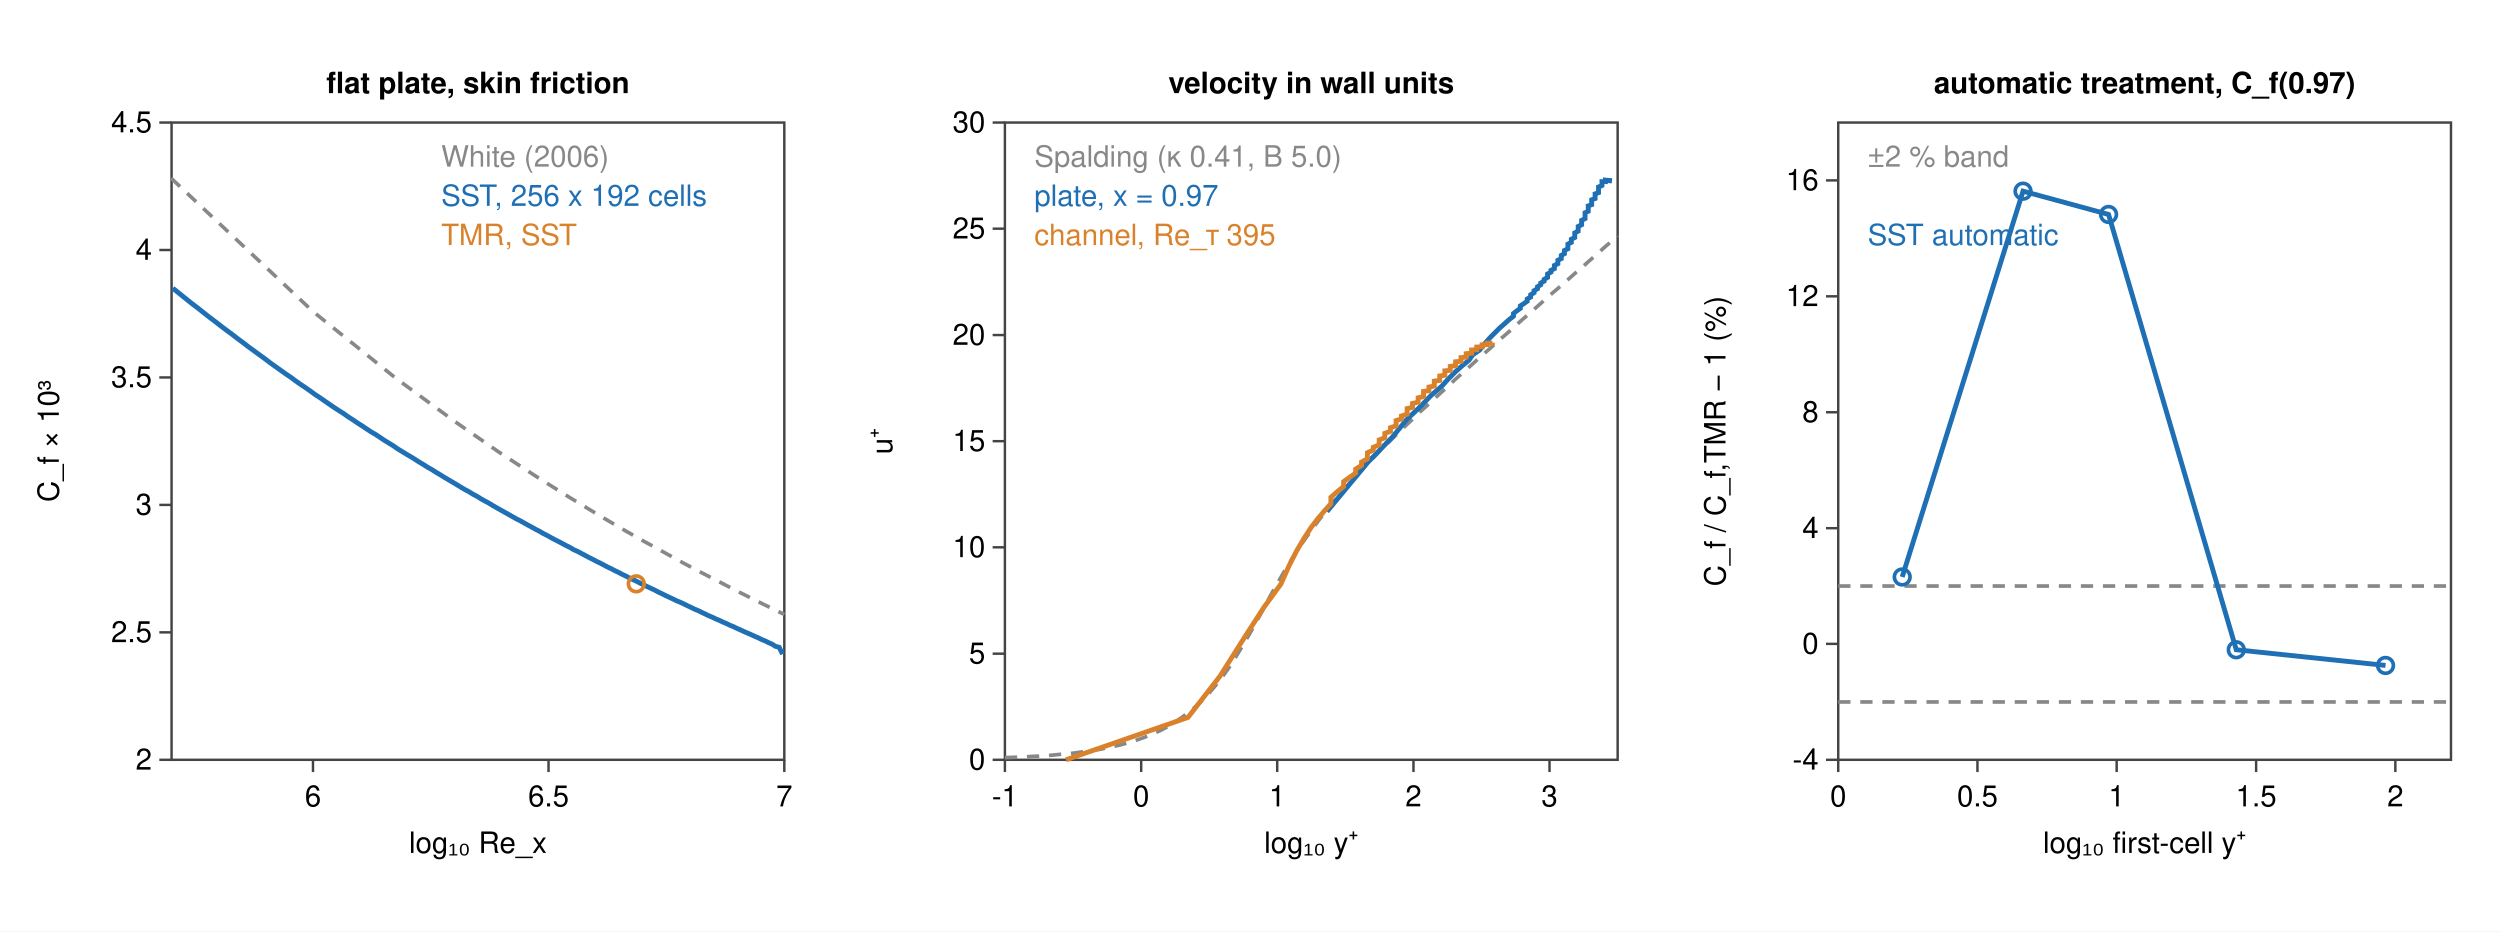
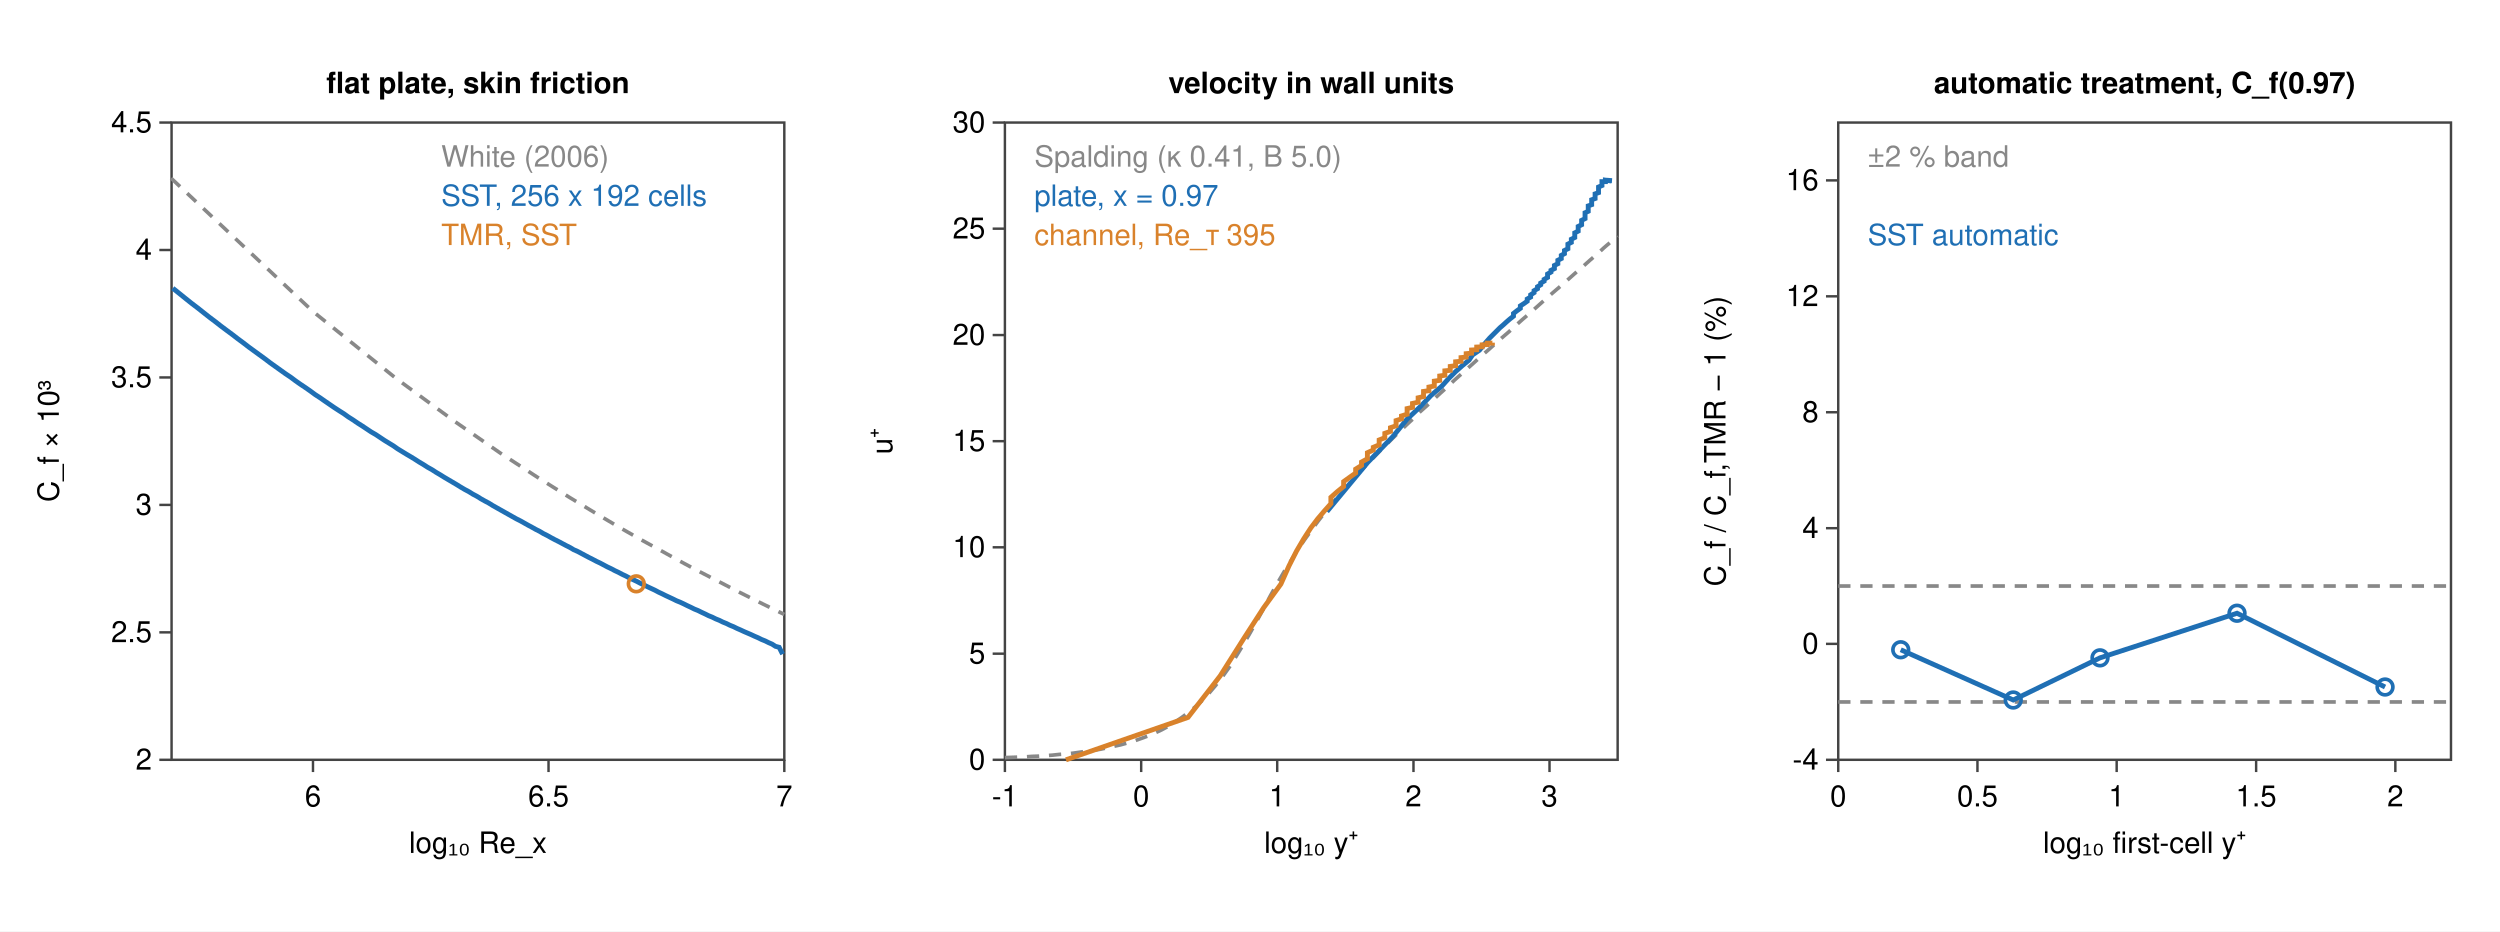
<svg xmlns="http://www.w3.org/2000/svg" viewBox="0 0 1020 380" width="1020" height="380" font-family="Helvetica, Arial, sans-serif" font-size="12">
  <rect width="1020" height="380" fill="white" />
  <rect x="70" y="50" width="250" height="260" fill="none" stroke="#444" />
  <text x="195.0" y="38" text-anchor="middle" font-weight="bold">flat plate, skin friction</text>
  <text x="195.0" y="348" text-anchor="middle">log₁₀ Re_x</text>
  <text transform="translate(24,180.0) rotate(-90)" text-anchor="middle">C_f × 10³</text>
  <line x1="127.7" y1="310" x2="127.7" y2="315" stroke="#444" />
  <text x="127.7" y="329" text-anchor="middle">6</text>
  <line x1="223.8" y1="310" x2="223.8" y2="315" stroke="#444" />
  <text x="223.8" y="329" text-anchor="middle">6.5</text>
  <line x1="320.0" y1="310" x2="320.0" y2="315" stroke="#444" />
  <text x="320.0" y="329" text-anchor="middle">7</text>
  <line x1="65" y1="310.0" x2="70" y2="310.0" stroke="#444" />
  <text x="62" y="314.0" text-anchor="end">2</text>
  <line x1="65" y1="258.0" x2="70" y2="258.0" stroke="#444" />
  <text x="62" y="262.0" text-anchor="end">2.5</text>
  <line x1="65" y1="206.0" x2="70" y2="206.0" stroke="#444" />
  <text x="62" y="210.0" text-anchor="end">3</text>
  <line x1="65" y1="154.0" x2="70" y2="154.0" stroke="#444" />
  <text x="62" y="158.0" text-anchor="end">3.5</text>
  <line x1="65" y1="102.0" x2="70" y2="102.0" stroke="#444" />
  <text x="62" y="106.0" text-anchor="end">4</text>
  <line x1="65" y1="50.0" x2="70" y2="50.0" stroke="#444" />
  <text x="62" y="54.0" text-anchor="end">4.5</text>
  <polyline points="69.8,72.7 127.7,127.1 161.6,154.4 185.6,172.0 204.2,184.9 219.4,194.8 232.3,202.9 243.5,209.7 253.3,215.5 262.1,220.5 270.1,224.9 277.3,228.9 284.0,232.5 290.2,235.7 296.0,238.7 301.4,241.5 306.4,244.0 311.2,246.4 315.7,248.6 320.0,250.7" fill="none" stroke="#888888" stroke-width="1.5" stroke-dasharray="5,4" />
  <text x="180" y="68" fill="#888888">White (2006)</text>
  <polyline points="70.5,117.6 73.0,119.6 75.6,121.7 78.1,123.7 80.6,125.6 83.0,127.5 85.4,129.4 87.8,131.2 90.1,133.0 92.5,134.8 94.8,136.5 97.0,138.2 99.3,139.9 101.5,141.6 103.7,143.2 105.9,144.8 108.1,146.4 110.2,148.0 112.3,149.5 114.4,151.0 116.5,152.5 118.6,153.9 120.6,155.4 122.6,156.8 124.7,158.2 126.7,159.6 128.6,161.0 130.6,162.3 132.6,163.7 134.5,165.0 136.4,166.3 138.4,167.6 140.3,168.8 142.1,170.1 144.0,171.3 145.9,172.6 147.8,173.8 149.6,175.0 151.4,176.2 153.3,177.3 155.1,178.5 156.9,179.7 158.7,180.8 160.5,181.9 162.2,183.1 164.0,184.2 165.8,185.3 167.5,186.3 169.3,187.4 171.0,188.5 172.7,189.5 174.4,190.6 176.2,191.6 177.9,192.7 179.6,193.7 181.2,194.7 182.9,195.7 184.6,196.7 186.3,197.7 187.9,198.7 189.6,199.7 191.3,200.6 192.9,201.6 194.6,202.5 196.2,203.5 197.8,204.4 199.5,205.3 201.1,206.3 202.7,207.2 204.3,208.1 205.9,209.0 207.5,209.9 209.1,210.8 210.7,211.7 212.3,212.5 213.9,213.4 215.5,214.3 217.0,215.1 218.6,216.0 220.2,216.8 221.7,217.7 223.3,218.5 224.9,219.4 226.4,220.2 228.0,221.0 229.5,221.8 231.0,222.6 232.6,223.4 234.1,224.3 235.7,225.0 237.2,225.8 238.7,226.6 240.2,227.4 241.8,228.2 243.3,229.0 244.8,229.7 246.3,230.5 247.8,231.3 249.3,232.0 250.8,232.8 252.3,233.5 253.8,234.3 255.3,235.0 256.8,235.8 258.3,236.5 259.8,237.2 261.3,238.0 262.8,238.7 264.2,239.4 265.7,240.1 267.2,240.8 268.7,241.6 270.2,242.3 271.6,243.0 273.1,243.7 274.6,244.4 276.0,245.1 277.5,245.7 279.0,246.4 280.4,247.1 281.9,247.8 283.3,248.5 284.8,249.1 286.2,249.8 287.7,250.5 289.1,251.2 290.6,251.8 292.0,252.5 293.5,253.1 294.9,253.8 296.4,254.4 297.8,255.1 299.3,255.7 300.7,256.4 302.1,257.0 303.6,257.7 305.0,258.3 306.4,258.9 307.9,259.6 309.3,260.2 310.7,260.9 312.2,261.5 313.6,262.2 315.0,262.8 316.4,263.7 317.9,264.1 319.3,266.9" fill="none" stroke="#1f6fb4" stroke-width="2" />
  <text x="180" y="84" fill="#1f6fb4">SST, 256 x 192 cells</text>
  <circle cx="259.6" cy="238.2" r="3.2" fill="none" stroke="#d9822b" stroke-width="1.5" />
  <text x="180" y="100" fill="#d9822b">TMR, SST</text>
  <rect x="410" y="50" width="250" height="260" fill="none" stroke="#444" />
  <text x="535.0" y="38" text-anchor="middle" font-weight="bold">velocity in wall units</text>
  <text x="535.0" y="348" text-anchor="middle">log₁₀ y⁺</text>
  <text transform="translate(364,180.0) rotate(-90)" text-anchor="middle">u⁺</text>
  <line x1="410.0" y1="310" x2="410.0" y2="315" stroke="#444" />
  <text x="410.0" y="329" text-anchor="middle">-1</text>
  <line x1="465.6" y1="310" x2="465.6" y2="315" stroke="#444" />
  <text x="465.6" y="329" text-anchor="middle">0</text>
  <line x1="521.1" y1="310" x2="521.1" y2="315" stroke="#444" />
  <text x="521.1" y="329" text-anchor="middle">1</text>
  <line x1="576.7" y1="310" x2="576.7" y2="315" stroke="#444" />
  <text x="576.7" y="329" text-anchor="middle">2</text>
  <line x1="632.2" y1="310" x2="632.2" y2="315" stroke="#444" />
  <text x="632.2" y="329" text-anchor="middle">3</text>
  <line x1="405" y1="310.0" x2="410" y2="310.0" stroke="#444" />
  <text x="402" y="314.0" text-anchor="end">0</text>
  <line x1="405" y1="266.7" x2="410" y2="266.7" stroke="#444" />
  <text x="402" y="270.7" text-anchor="end">5</text>
  <line x1="405" y1="223.3" x2="410" y2="223.3" stroke="#444" />
  <text x="402" y="227.3" text-anchor="end">10</text>
  <line x1="405" y1="180.0" x2="410" y2="180.0" stroke="#444" />
  <text x="402" y="184.0" text-anchor="end">15</text>
  <line x1="405" y1="136.7" x2="410" y2="136.7" stroke="#444" />
  <text x="402" y="140.7" text-anchor="end">20</text>
  <line x1="405" y1="93.3" x2="410" y2="93.3" stroke="#444" />
  <text x="402" y="97.3" text-anchor="end">25</text>
  <line x1="405" y1="50.0" x2="410" y2="50.0" stroke="#444" />
  <text x="402" y="54.0" text-anchor="end">30</text>
  <polyline points="410.0,309.1 412.8,309.0 415.6,308.9 418.3,308.8 421.1,308.6 423.9,308.5 426.7,308.3 429.4,308.1 432.2,307.8 435.0,307.6 437.8,307.3 440.6,306.9 443.3,306.5 446.1,306.1 448.9,305.7 451.7,305.1 454.4,304.5 457.2,303.9 460.0,303.1 462.8,302.3 465.6,301.3 468.3,300.3 471.1,299.1 473.9,297.8 476.7,296.3 479.4,294.6 482.2,292.7 485.0,290.6 487.8,288.3 490.6,285.7 493.3,282.8 496.1,279.5 498.9,275.9 501.7,272.0 504.4,267.7 507.2,263.1 510.0,258.3 512.8,253.3 515.6,248.2 518.3,243.1 521.1,238.1 523.9,233.3 526.7,228.8 529.4,224.4 532.2,220.3 535.0,216.4 537.8,212.6 540.6,209.0 543.3,205.6 546.1,202.3 548.9,199.1 551.7,195.9 554.4,192.9 557.2,190.0 560.0,187.1 562.8,184.2 565.6,181.4 568.3,178.7 571.1,176.0 573.9,173.3 576.7,170.7 579.4,168.0 582.2,165.5 585.0,162.9 587.8,160.3 590.6,157.8 593.3,155.2 596.1,152.7 598.9,150.2 601.7,147.7 604.4,145.2 607.2,142.8 610.0,140.3 612.8,137.8 615.6,135.4 618.3,132.9 621.1,130.4 623.9,128.0 626.7,125.5 629.4,123.1 632.2,120.6 635.0,118.2 637.8,115.8 640.6,113.3 643.3,110.9 646.1,108.5 648.9,106.0 651.7,103.6 654.4,101.1 657.2,98.7 660.0,96.3" fill="none" stroke="#888888" stroke-width="1.5" stroke-dasharray="5,4" />
  <text x="422" y="68" fill="#888888">Spalding (κ 0.41, B 5.0)</text>
  <polyline points="541.4,208.7 558.0,188.7 568.2,178.2 574.0,171.1 579.7,165.7 583.9,161.3 588.2,157.6 591.0,154.5 593.8,151.7 596.6,149.2 599.4,146.9 600.8,144.8 603.6,142.9 605.0,141.2 606.4,139.5 607.8,137.9 609.2,136.5 610.6,135.1 612.0,133.7 613.4,132.5 614.7,131.3 616.1,130.1 617.5,129.0 617.5,127.9 618.9,126.8 620.3,125.8 620.3,124.8 621.7,123.9 623.1,122.9 623.1,122.0 624.5,121.2 624.5,120.3 625.9,119.4 625.9,118.6 627.3,117.8 627.3,117.0 628.6,116.2 628.6,115.5 630.0,114.7 630.0,114.0 631.4,113.2 631.4,112.5 631.4,111.8 632.8,111.0 632.8,110.3 634.2,109.6 634.2,108.9 634.2,108.3 635.6,107.6 635.6,106.9 635.6,106.2 637.0,105.5 637.0,104.9 637.0,104.2 638.3,103.5 638.3,102.9 638.3,102.2 639.7,101.5 639.7,100.9 639.7,100.2 639.7,99.6 641.1,98.9 641.1,98.3 641.1,97.6 642.5,96.9 642.5,96.3 642.5,95.6 642.5,95.0 643.9,94.3 643.9,93.7 643.9,93.0 643.9,92.4 645.3,91.7 645.3,91.1 645.3,90.5 645.3,89.9 646.7,89.2 646.7,88.6 646.7,88.0 646.7,87.4 646.7,86.8 648.0,86.2 648.0,85.7 648.0,85.1 648.0,84.6 648.0,84.0 649.4,83.5 649.4,83.0 649.4,82.5 649.4,82.0 649.4,81.5 650.8,81.0 650.8,80.5 650.8,80.1 650.8,79.6 650.8,79.1 652.2,78.6 652.2,78.1 652.2,77.7 652.2,77.2 652.2,76.8 652.2,76.3 653.6,75.7 653.6,75.4 653.6,75.1 653.6,74.8 653.6,74.5 653.6,74.1 655.0,74.1 655.0,74.0 655.0,73.8 655.0,73.7 655.0,73.6 655.0,73.5 656.4,73.7 656.4,73.7 656.4,73.7 656.4,73.7 656.4,73.6 656.4,73.6 656.4,73.6 657.7,73.7 657.7,73.7 657.7,73.7 657.7,73.7 657.7,73.7 657.7,73.7 657.7,73.7" fill="none" stroke="#1f6fb4" stroke-width="2" />
  <text x="422" y="84" fill="#1f6fb4">plate, x = 0.97</text>
  <polyline points="434.9,310.0 484.7,292.7 497.8,275.8 507.6,260.3 515.6,247.9 522.6,238.3 525.9,230.9 529.0,224.8 532.0,219.7 534.8,215.4 537.6,211.7 540.4,208.4 543.0,205.5 543.0,202.9 545.6,200.6 548.2,198.5 548.2,196.5 550.7,194.7 553.1,193.0 553.1,191.4 555.5,189.9 555.5,188.5 557.9,187.2 557.9,185.9 557.9,184.7 560.3,183.6 560.3,182.5 562.7,181.5 562.7,180.5 562.7,179.5 565.0,178.6 565.0,177.7 565.0,176.8 567.3,176.0 567.3,175.2 567.3,174.5 569.6,173.7 569.6,173.0 569.6,172.3 569.6,171.6 571.8,170.9 571.8,170.3 571.8,169.7 574.1,169.0 574.1,168.4 574.1,167.9 574.1,167.3 574.1,166.7 576.3,166.2 576.3,165.7 576.3,165.2 576.3,164.6 578.6,164.1 578.6,163.7 578.6,163.2 578.6,162.7 578.6,162.3 580.8,161.8 580.8,161.4 580.8,161.0 580.8,160.6 580.8,160.1 580.8,159.7 583.0,159.4 583.0,159.0 583.0,158.6 583.0,158.2 583.0,157.9 585.2,157.5 585.2,157.2 585.2,156.8 585.2,156.5 585.2,156.2 585.2,155.8 585.2,155.5 587.4,155.2 587.4,154.9 587.4,154.6 587.4,154.3 587.4,154.0 587.4,153.7 587.4,153.4 589.5,153.1 589.5,152.9 589.5,152.6 589.5,152.3 589.5,152.1 589.5,151.8 589.5,151.6 589.5,151.3 591.7,151.1 591.7,150.8 591.7,150.6 591.7,150.4 591.7,150.1 591.7,149.9 591.7,149.7 591.7,149.5 593.9,149.2 593.9,149.0 593.9,148.8 593.9,148.6 593.9,148.4 593.9,148.2 593.9,148.0 593.9,147.8 593.9,147.6 596.1,147.4 596.1,147.3 596.1,147.1 596.1,146.9 596.1,146.8 596.1,146.6 596.1,146.4 596.1,146.2 596.1,146.1 596.1,145.9 598.2,145.7 598.2,145.6 598.2,145.4 598.2,145.3 598.2,145.1 598.2,145.0 598.2,144.9 598.2,144.7 598.2,144.6 598.2,144.4 598.2,144.3 600.4,144.1 600.4,144.0 600.4,143.9 600.4,143.8 600.4,143.7 600.4,143.6 600.4,143.4 600.4,143.3 600.4,143.2 600.4,143.1 600.4,143.0 600.4,142.8 602.5,142.7 602.5,142.6 602.5,142.6 602.5,142.5 602.5,142.4 602.5,142.3 602.5,142.2 602.5,142.1 602.5,142.0 602.5,141.9 602.5,141.8 602.5,141.7 602.5,141.6 604.7,141.5 604.7,141.5 604.7,141.4 604.7,141.4 604.7,141.3 604.7,141.2 604.7,141.2 604.7,141.1 604.7,141.0 604.7,141.0 604.7,140.9 604.7,140.8 604.7,140.8 604.7,140.7 606.8,140.6 606.8,140.6 606.8,140.5 606.8,140.5 606.8,140.5 606.8,140.4 606.8,140.4 606.8,140.3 606.8,140.3 606.8,140.3 606.8,140.2 606.8,140.2 606.8,140.1 606.8,140.1 606.8,140.1 606.8,140.0 608.9,140.0 608.9,140.0 608.9,140.0 608.9,140.0 608.9,139.9 608.9,139.9 608.9,139.9 608.9,139.9 608.9,139.9 608.9,139.9 608.9,139.9 608.9,139.9 608.9,139.8 608.9,139.8 608.9,139.8 608.9,139.8 608.9,139.8" fill="none" stroke="#d9822b" stroke-width="2" />
  <text x="422" y="100" fill="#d9822b">channel, Re_τ 395</text>
  <rect x="750" y="50" width="250" height="260" fill="none" stroke="#444" />
  <text x="875.0" y="38" text-anchor="middle" font-weight="bold">automatic treatment, C_f(0.97)</text>
  <text x="875.0" y="348" text-anchor="middle">log₁₀ first-cell y⁺</text>
  <text transform="translate(704,180.0) rotate(-90)" text-anchor="middle">C_f / C_f,TMR − 1 (%)</text>
  <line x1="750.0" y1="310" x2="750.0" y2="315" stroke="#444" />
  <text x="750.0" y="329" text-anchor="middle">0</text>
  <line x1="806.8" y1="310" x2="806.8" y2="315" stroke="#444" />
  <text x="806.8" y="329" text-anchor="middle">0.5</text>
  <line x1="863.6" y1="310" x2="863.6" y2="315" stroke="#444" />
  <text x="863.6" y="329" text-anchor="middle">1</text>
  <line x1="920.5" y1="310" x2="920.5" y2="315" stroke="#444" />
  <text x="920.5" y="329" text-anchor="middle">1.5</text>
  <line x1="977.3" y1="310" x2="977.3" y2="315" stroke="#444" />
  <text x="977.3" y="329" text-anchor="middle">2</text>
  <line x1="745" y1="310.0" x2="750" y2="310.0" stroke="#444" />
  <text x="742" y="314.0" text-anchor="end">-4</text>
  <line x1="745" y1="262.7" x2="750" y2="262.7" stroke="#444" />
  <text x="742" y="266.7" text-anchor="end">0</text>
  <line x1="745" y1="215.5" x2="750" y2="215.5" stroke="#444" />
  <text x="742" y="219.5" text-anchor="end">4</text>
  <line x1="745" y1="168.2" x2="750" y2="168.2" stroke="#444" />
  <text x="742" y="172.2" text-anchor="end">8</text>
  <line x1="745" y1="120.9" x2="750" y2="120.9" stroke="#444" />
  <text x="742" y="124.9" text-anchor="end">12</text>
  <line x1="745" y1="73.6" x2="750" y2="73.6" stroke="#444" />
  <text x="742" y="77.6" text-anchor="end">16</text>
  <polyline points="750.0,239.1 1000.0,239.1" fill="none" stroke="#888888" stroke-width="1.5" stroke-dasharray="5,4" />
  <text x="762" y="68" fill="#888888">±2 % band</text>
  <polyline points="750.0,286.4 1000.0,286.4" fill="none" stroke="#888888" stroke-width="1.5" stroke-dasharray="5,4" />
  <text x="762" y="84" fill="#888888" />
-   <polyline points="776.1,235.4 825.4,78.0 860.3,87.5 912.4,265.1 973.3,271.5" fill="none" stroke="#1f6fb4" stroke-width="2" />
+   <polyline points="775.5,265.1 821.4,285.6 856.8,268.4 912.7,250.2 973.1,280.3" fill="none" stroke="#1f6fb4" stroke-width="2" />
  <text x="762" y="100" fill="#1f6fb4">SST automatic</text>
-   <circle cx="776.1" cy="235.4" r="3.2" fill="none" stroke="#1f6fb4" stroke-width="1.5" />
-   <circle cx="825.4" cy="78.0" r="3.2" fill="none" stroke="#1f6fb4" stroke-width="1.5" />
-   <circle cx="860.3" cy="87.5" r="3.2" fill="none" stroke="#1f6fb4" stroke-width="1.5" />
-   <circle cx="912.4" cy="265.1" r="3.2" fill="none" stroke="#1f6fb4" stroke-width="1.5" />
-   <circle cx="973.3" cy="271.5" r="3.2" fill="none" stroke="#1f6fb4" stroke-width="1.5" />
+   <circle cx="775.5" cy="265.1" r="3.2" fill="none" stroke="#1f6fb4" stroke-width="1.5" />
+   <circle cx="821.4" cy="285.6" r="3.2" fill="none" stroke="#1f6fb4" stroke-width="1.5" />
+   <circle cx="856.8" cy="268.4" r="3.2" fill="none" stroke="#1f6fb4" stroke-width="1.5" />
+   <circle cx="912.7" cy="250.2" r="3.2" fill="none" stroke="#1f6fb4" stroke-width="1.5" />
+   <circle cx="973.1" cy="280.3" r="3.2" fill="none" stroke="#1f6fb4" stroke-width="1.5" />
  <text x="762" y="116" fill="#1f6fb4" />
</svg>
